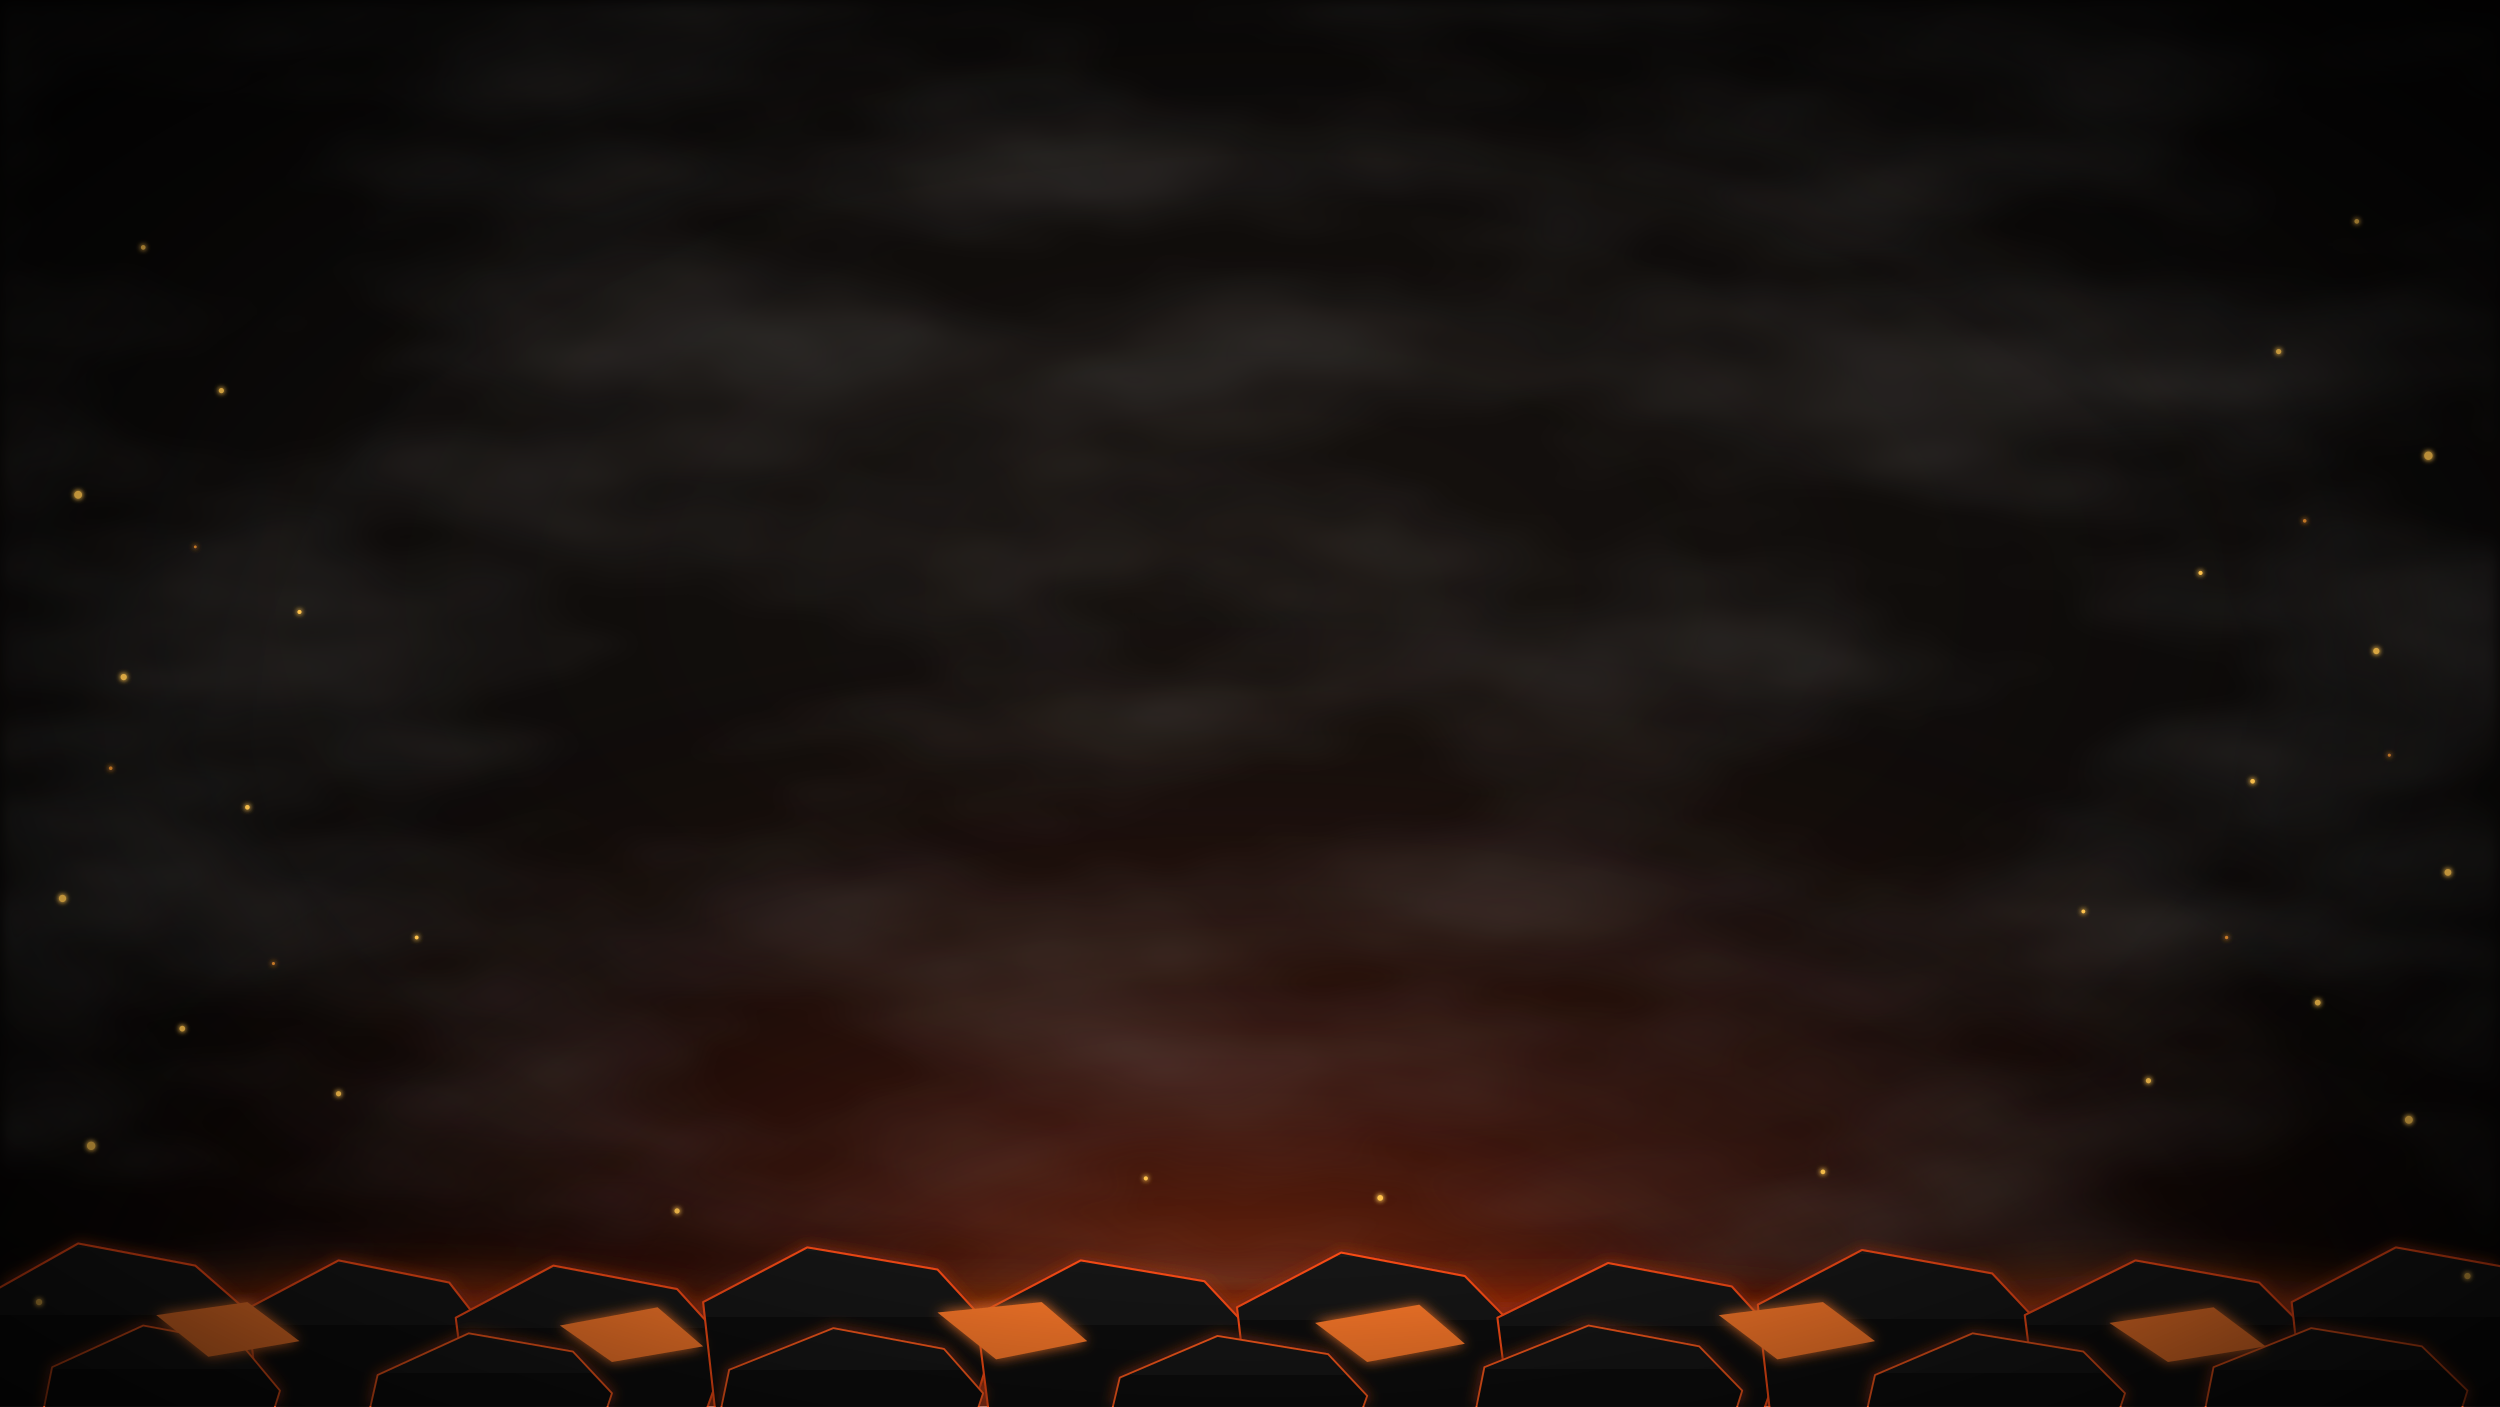
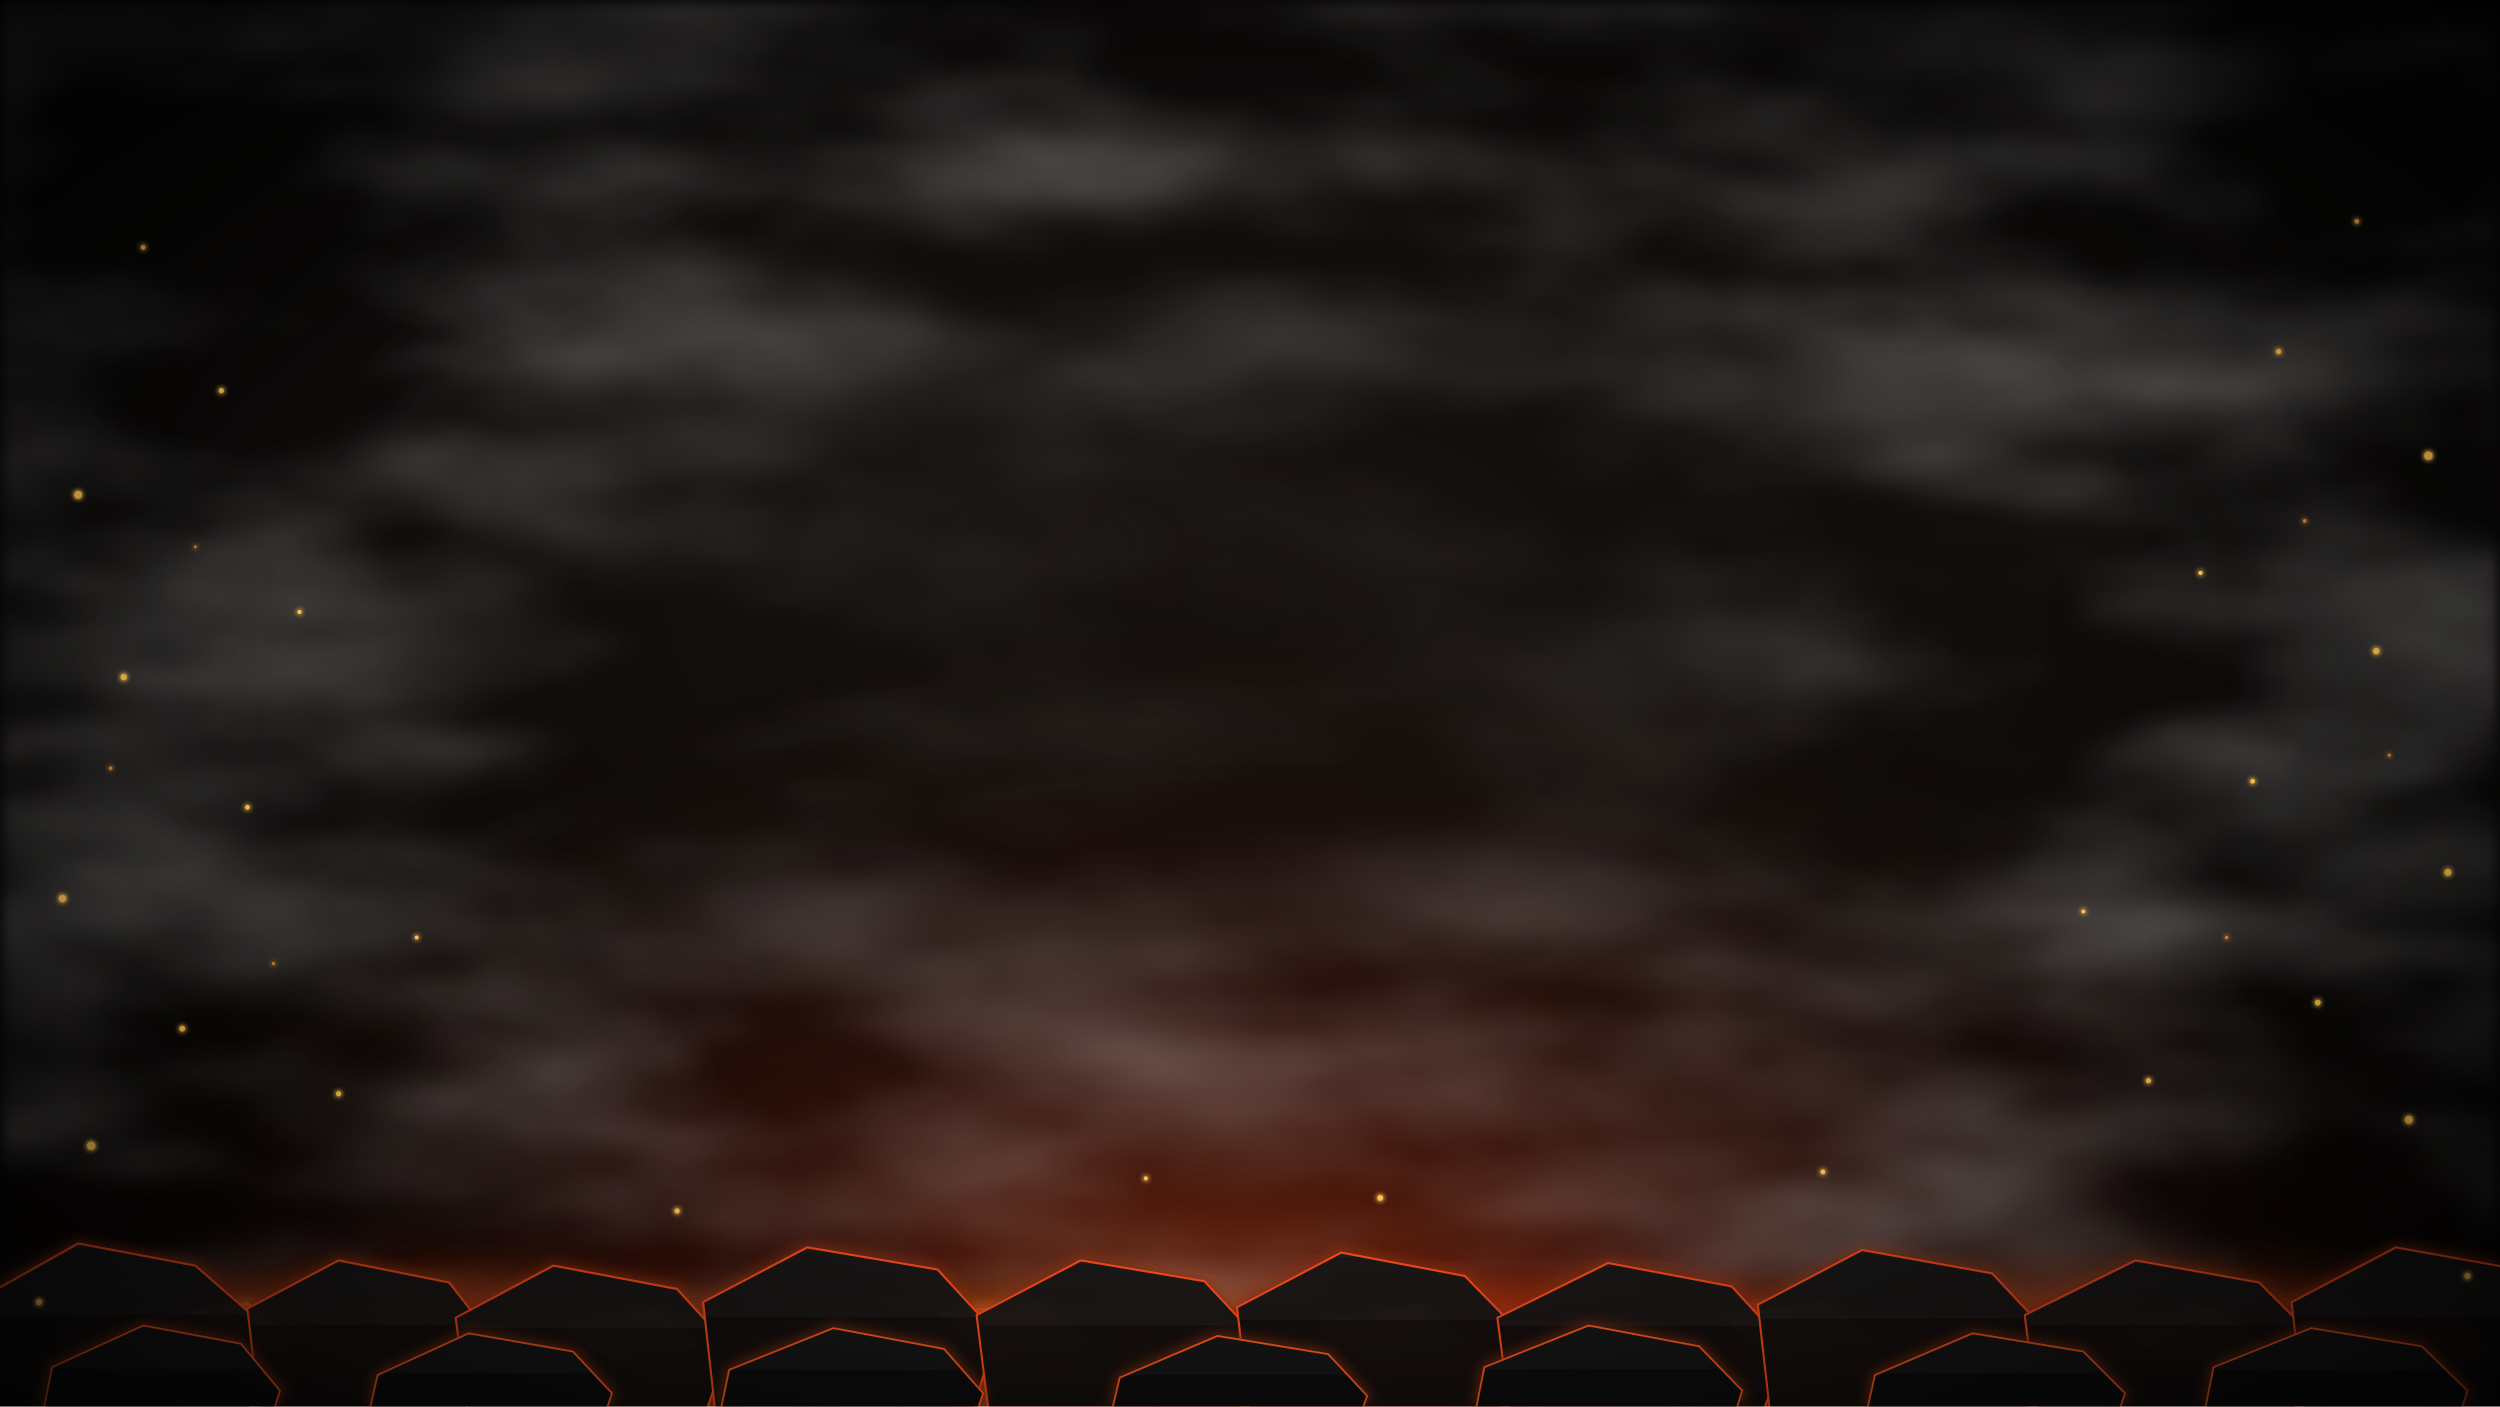
- <svg xmlns="http://www.w3.org/2000/svg" viewBox="0 0 1920 1080" width="1920" height="1080">
+ <svg xmlns="http://www.w3.org/2000/svg" viewBox="0 0 1920 1080" width="1920" height="1080" preserveAspectRatio="xMidYMid slice">
  <defs>
    <radialGradient id="bg" cx="50%" cy="42%" r="75%">
-       <stop stop-color="#17120f" />
-       <stop offset=".55" stop-color="#0c0a09" />
+       <stop offset="0" stop-color="#17120f" />
+       <stop offset="0.55" stop-color="#0c0a09" />
      <stop offset="1" stop-color="#030303" />
    </radialGradient>
    <radialGradient id="heat" cx="50%" cy="100%" r="60%">
-       <stop stop-color="#ff5a1a" stop-opacity=".55" />
-       <stop offset=".35" stop-color="#b8280a" stop-opacity=".25" />
+       <stop offset="0" stop-color="#ff5a1a" stop-opacity="0.55" />
+       <stop offset="0.35" stop-color="#b8280a" stop-opacity="0.25" />
      <stop offset="1" stop-color="#000" stop-opacity="0" />
    </radialGradient>
    <radialGradient id="vignette" cx="50%" cy="50%" r="70%">
-       <stop offset=".55" stop-color="#000" stop-opacity="0" />
-       <stop offset="1" stop-color="#000" stop-opacity=".75" />
+       <stop offset="0.55" stop-color="#000" stop-opacity="0" />
+       <stop offset="1" stop-color="#000" stop-opacity="0.75" />
    </radialGradient>
-     <linearGradient id="coal" x2="0" y2="1">
-       <stop stop-color="#1a1a1a" />
-       <stop offset="1" stop-color="#050505" />
+     <linearGradient id="smokeFade" x1="0" y1="1" x2="0" y2="0">
+       <stop offset="0" stop-color="#fff" />
+       <stop offset="0.6" stop-color="#fff" stop-opacity="0.35" />
+       <stop offset="1" stop-color="#fff" stop-opacity="0" />
    </linearGradient>
+     <radialGradient id="centerClear" cx="50%" cy="45%" r="35%">
+       <stop offset="0" stop-color="#000" />
+       <stop offset="1" stop-color="#fff" />
+     </radialGradient>
+     <mask id="smokeMask">
+       <rect width="1920" height="1080" fill="url(#smokeFade)" />
+       <rect width="1920" height="1080" fill="url(#centerClear)" style="mix-blend-mode:multiply" />
+     </mask>
+     <filter id="smoke" x="0" y="0" width="100%" height="100%">
+       <feTurbulence type="fractalNoise" baseFrequency="0.003 0.009" numOctaves="4" seed="11" />
+       <feColorMatrix values="0 0 0 0 0.78  0 0 0 0 0.74  0 0 0 0 0.70  0 0 0 1.7 -0.62" />
+       <feGaussianBlur stdDeviation="6" />
+     </filter>
    <filter id="glow" x="-50%" y="-50%" width="200%" height="200%">
      <feGaussianBlur stdDeviation="5" result="b" />
      <feMerge>
        <feMergeNode in="b" />
        <feMergeNode in="SourceGraphic" />
      </feMerge>
    </filter>
    <filter id="bigGlow" x="-50%" y="-50%" width="200%" height="200%">
      <feGaussianBlur stdDeviation="22" />
    </filter>
-     <filter id="smoke">
-       <feTurbulence type="fractalNoise" baseFrequency=".003 .009" numOctaves="4" seed="11" />
-       <feColorMatrix values="0 0 0 0 .78 0 0 0 0 .74 0 0 0 0 .70 0 0 0 1.7 -.62" />
-       <feGaussianBlur stdDeviation="6" />
-     </filter>
    <filter id="spark" x="-300%" y="-300%" width="700%" height="700%">
      <feGaussianBlur stdDeviation="2.2" result="b" />
      <feMerge>
        <feMergeNode in="b" />
        <feMergeNode in="b" />
        <feMergeNode in="SourceGraphic" />
      </feMerge>
    </filter>
+     <linearGradient id="coal" x1="0" y1="0" x2="0" y2="1">
+       <stop offset="0" stop-color="#1a1a1a" />
+       <stop offset="1" stop-color="#050505" />
+     </linearGradient>
  </defs>
  <rect width="1920" height="1080" fill="url(#bg)" />
  <rect width="1920" height="1080" fill="url(#heat)" />
-   <g opacity=".15">
-     <rect width="1920" height="900" filter="url(#smoke)" />
+   <g mask="url(#smokeMask)" opacity="0.38">
+     <rect width="1920" height="1080" filter="url(#smoke)" />
  </g>
  <g filter="url(#bigGlow)">
-     <ellipse cx="300" cy="1060" rx="320" ry="70" fill="#ff4a12" opacity=".7" />
-     <ellipse cx="760" cy="1070" rx="300" ry="60" fill="#ff6a1a" opacity=".8" />
-     <ellipse cx="1200" cy="1065" rx="340" ry="65" fill="#ff3d0d" opacity=".75" />
-     <ellipse cx="1650" cy="1060" rx="300" ry="70" fill="#ff5a1a" opacity=".7" />
+     <ellipse cx="300" cy="1060" rx="320" ry="70" fill="#ff4a12" opacity="0.7" />
+     <ellipse cx="760" cy="1070" rx="300" ry="60" fill="#ff6a1a" opacity="0.8" />
+     <ellipse cx="1200" cy="1065" rx="340" ry="65" fill="#ff3d0d" opacity="0.75" />
+     <ellipse cx="1650" cy="1060" rx="300" ry="70" fill="#ff5a1a" opacity="0.7" />
  </g>
-   <g stroke="#ff4d12" stroke-width="1.6" stroke-linejoin="round" fill="url(#coal)" filter="url(#glow)">
+   <g filter="url(#glow)" fill="#ff7a2a">
+     <polygon points="120,1010 190,1000 230,1030 160,1042" />
+     <polygon points="430,1018 505,1004 540,1034 470,1046" />
+     <polygon points="720,1008 800,1000 835,1030 765,1044" />
+     <polygon points="1010,1016 1090,1002 1125,1032 1050,1046" />
+     <polygon points="1320,1010 1400,1000 1440,1030 1365,1044" />
+     <polygon points="1620,1016 1700,1004 1740,1034 1665,1046" />
+     <polygon points="1830,1020 1890,1010 1915,1040 1850,1050" fill="#ff5a1a" />
+   </g>
+   <g stroke="#ff4d12" stroke-width="1.6" stroke-linejoin="round" fill="url(#coal)" filter="url(#glow)" opacity="0.95">
    <polygon points="-20,1000 60,955 150,972 205,1020 190,1090 -20,1090" />
    <polygon points="190,1005 260,968 345,985 380,1030 360,1090 200,1090" />
    <polygon points="350,1012 425,972 520,990 560,1034 540,1090 360,1090" />
    <polygon points="540,1000 620,958 720,975 765,1024 745,1090 550,1090" />
    <polygon points="750,1010 830,968 925,984 968,1030 950,1090 760,1090" />
    <polygon points="950,1004 1030,962 1125,980 1170,1026 1150,1090 960,1090" />
    <polygon points="1150,1012 1235,970 1330,988 1372,1034 1352,1090 1160,1090" />
    <polygon points="1350,1002 1430,960 1530,978 1575,1026 1555,1090 1360,1090" />
    <polygon points="1555,1010 1640,968 1735,985 1780,1030 1760,1090 1565,1090" />
    <polygon points="1760,1000 1840,958 1940,976 1960,1090 1770,1090" />
  </g>
  <g stroke="#ff5a1a" stroke-width="1.4" stroke-linejoin="round" fill="url(#coal)" filter="url(#glow)">
    <polygon points="40,1050 110,1018 185,1032 215,1068 205,1100 30,1100" />
    <polygon points="290,1056 360,1024 440,1038 470,1070 460,1100 280,1100" />
    <polygon points="560,1052 640,1020 725,1036 755,1070 745,1100 550,1100" />
    <polygon points="860,1058 935,1026 1020,1040 1050,1072 1040,1100 850,1100" />
    <polygon points="1140,1050 1220,1018 1305,1034 1338,1068 1328,1100 1130,1100" />
    <polygon points="1440,1056 1515,1024 1600,1038 1632,1070 1622,1100 1430,1100" />
    <polygon points="1700,1050 1775,1020 1860,1034 1895,1068 1885,1100 1690,1100" />
-   </g>
-   <g filter="url(#glow)" fill="#ff7a2a">
-     <path d="M120 1010l70-10 40 30-70 12zM430 1018l75-14 35 30-70 12zM720 1008l80-8 35 30-70 14zM1010 1016l80-14 35 30-75 14zM1320 1010l80-10 40 30-75 14zM1620 1016l80-12 40 30-75 12z" />
  </g>
  <g fill="#ffc34d" filter="url(#spark)">
    <circle cx="70" cy="880" r="3.2" />
    <circle cx="140" cy="790" r="2.2" />
    <circle cx="48" cy="690" r="2.8" />
    <circle cx="190" cy="620" r="1.8" />
    <circle cx="95" cy="520" r="2.4" />
    <circle cx="230" cy="470" r="1.6" />
    <circle cx="60" cy="380" r="3" />
    <circle cx="170" cy="300" r="2" />
    <circle cx="110" cy="190" r="1.8" />
    <circle cx="260" cy="840" r="2" />
    <circle cx="320" cy="720" r="1.5" />
    <circle cx="30" cy="1000" r="2.4" />
    <circle cx="1850" cy="860" r="3" />
    <circle cx="1780" cy="770" r="2.2" />
    <circle cx="1880" cy="670" r="2.6" />
    <circle cx="1730" cy="600" r="1.8" />
    <circle cx="1825" cy="500" r="2.4" />
    <circle cx="1690" cy="440" r="1.6" />
    <circle cx="1865" cy="350" r="3.2" />
    <circle cx="1750" cy="270" r="2" />
    <circle cx="1810" cy="170" r="1.8" />
    <circle cx="1650" cy="830" r="2" />
    <circle cx="1600" cy="700" r="1.5" />
    <circle cx="1895" cy="980" r="2.4" />
    <circle cx="520" cy="930" r="2" />
    <circle cx="880" cy="905" r="1.6" />
    <circle cx="1060" cy="920" r="2.2" />
    <circle cx="1400" cy="900" r="1.8" />
  </g>
-   <g fill="#ff9a2e" filter="url(#spark)" opacity=".85">
+   <g fill="#ff9a2e" filter="url(#spark)" opacity="0.85">
    <circle cx="210" cy="740" r="1.2" />
    <circle cx="85" cy="590" r="1.4" />
    <circle cx="150" cy="420" r="1.1" />
    <circle cx="1710" cy="720" r="1.3" />
    <circle cx="1835" cy="580" r="1.2" />
    <circle cx="1770" cy="400" r="1.4" />
  </g>
  <rect width="1920" height="1080" fill="url(#vignette)" />
</svg>
